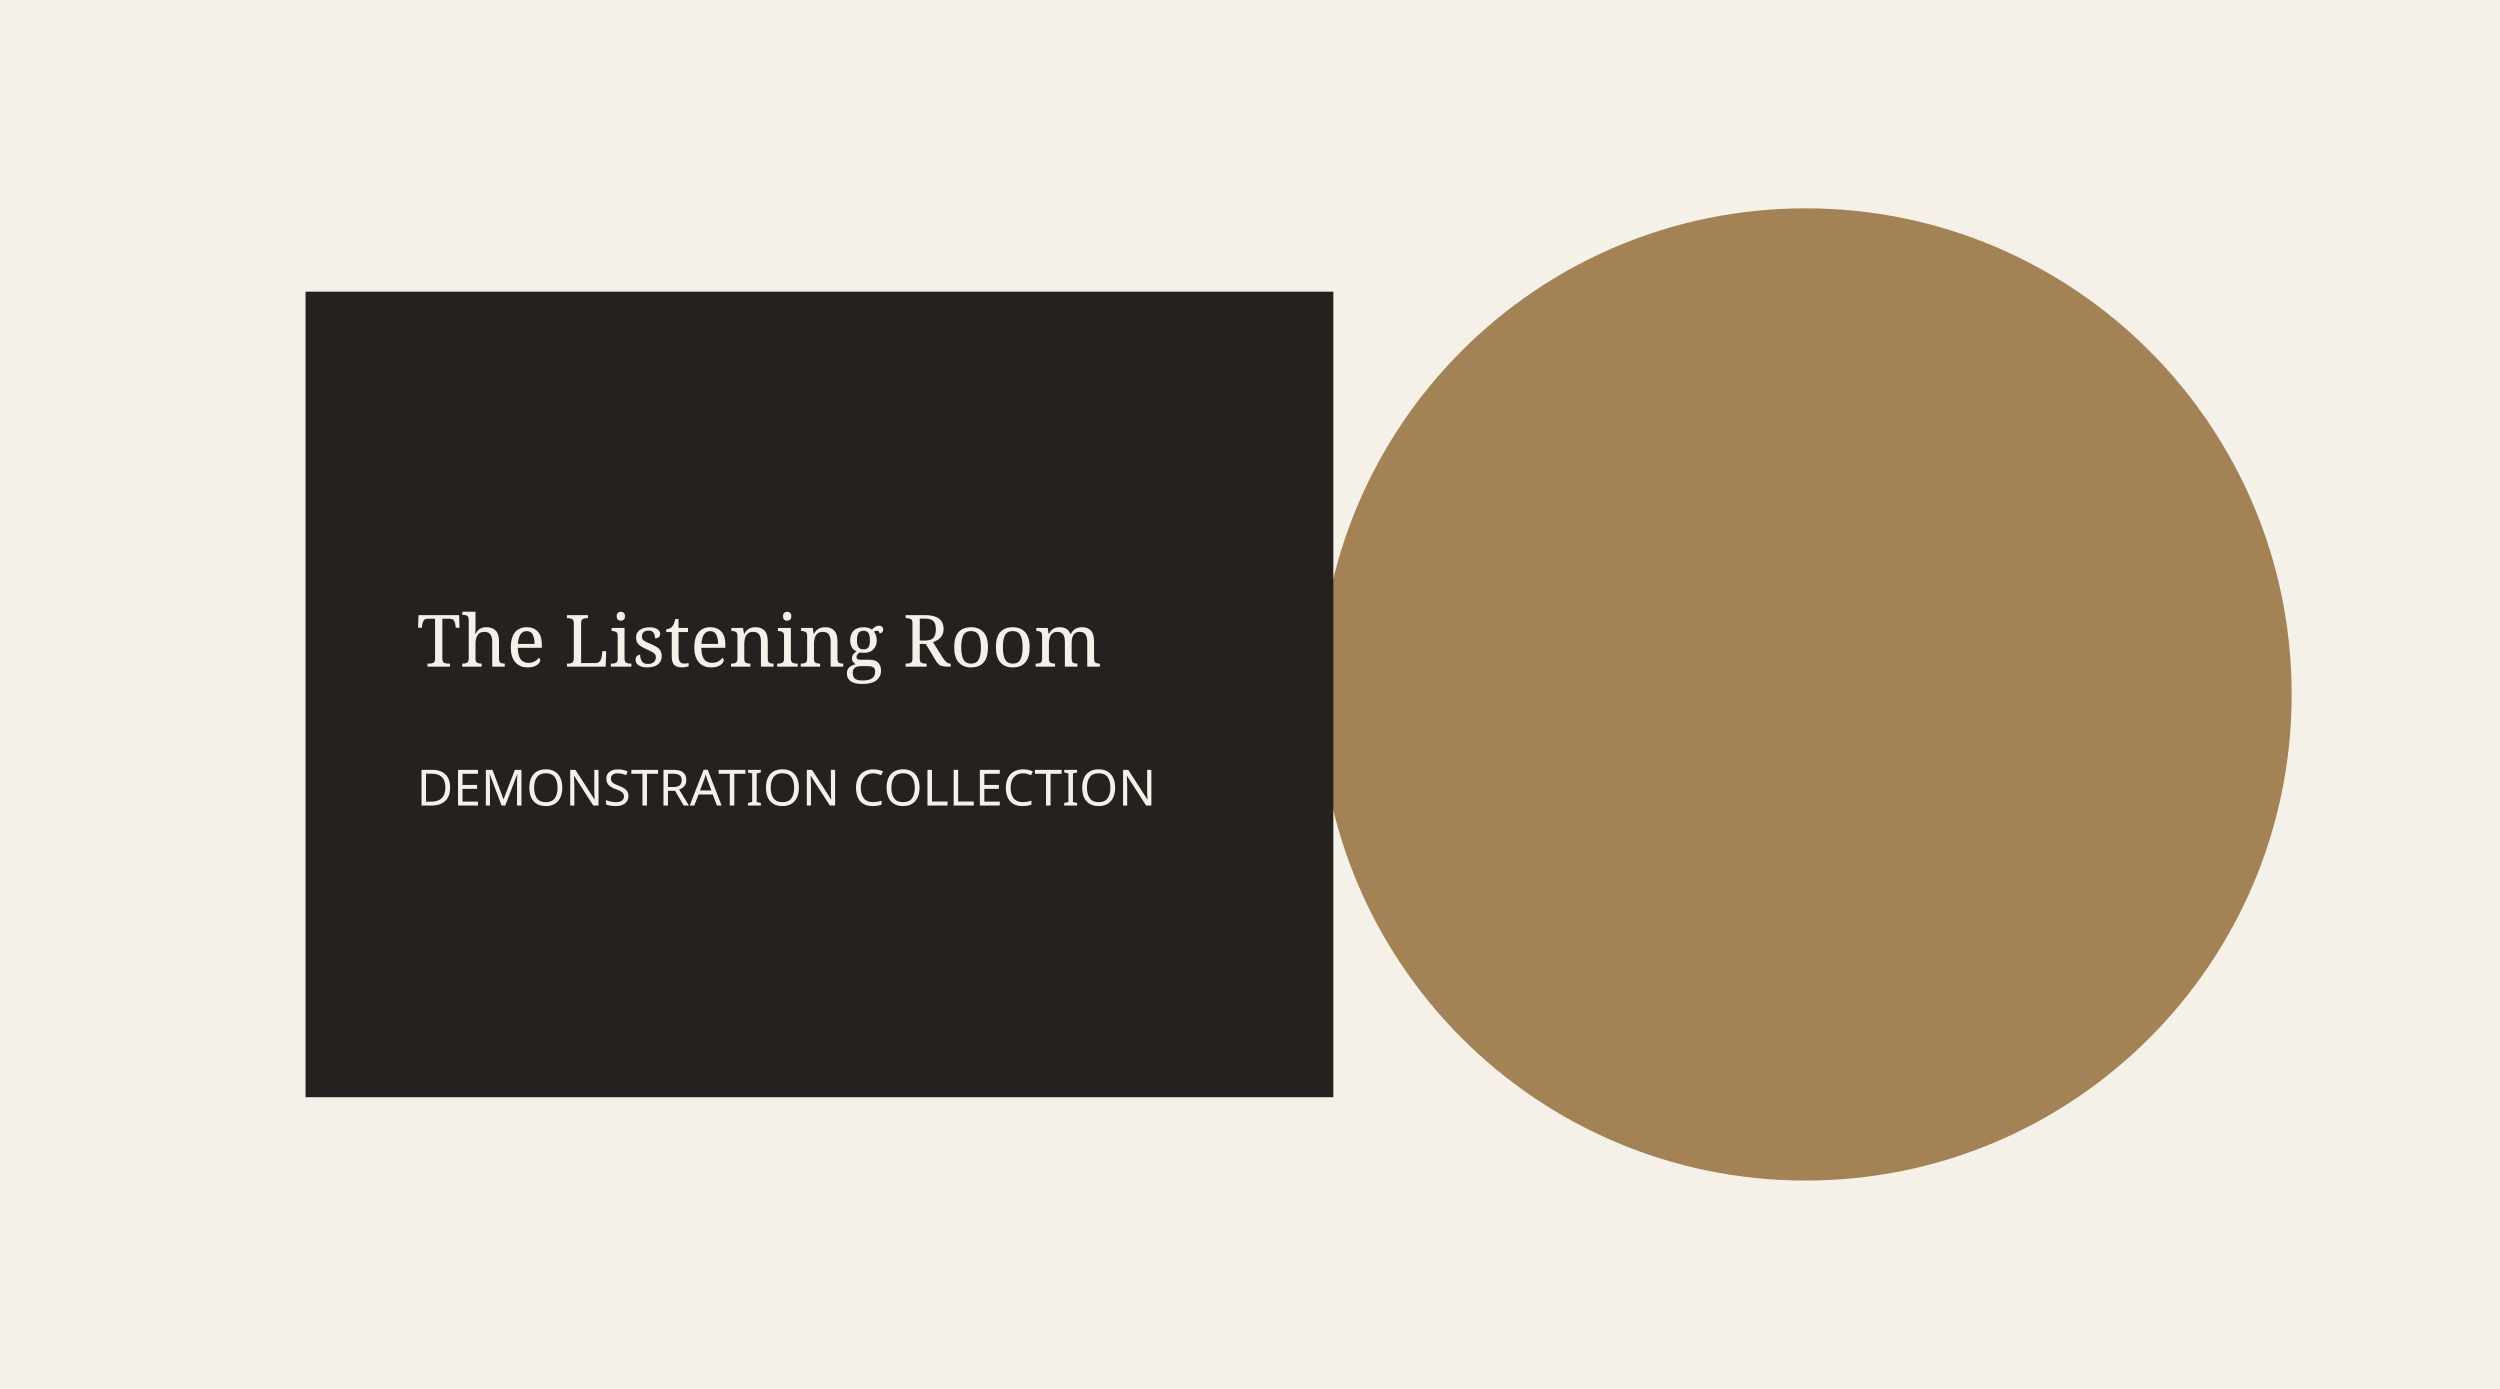
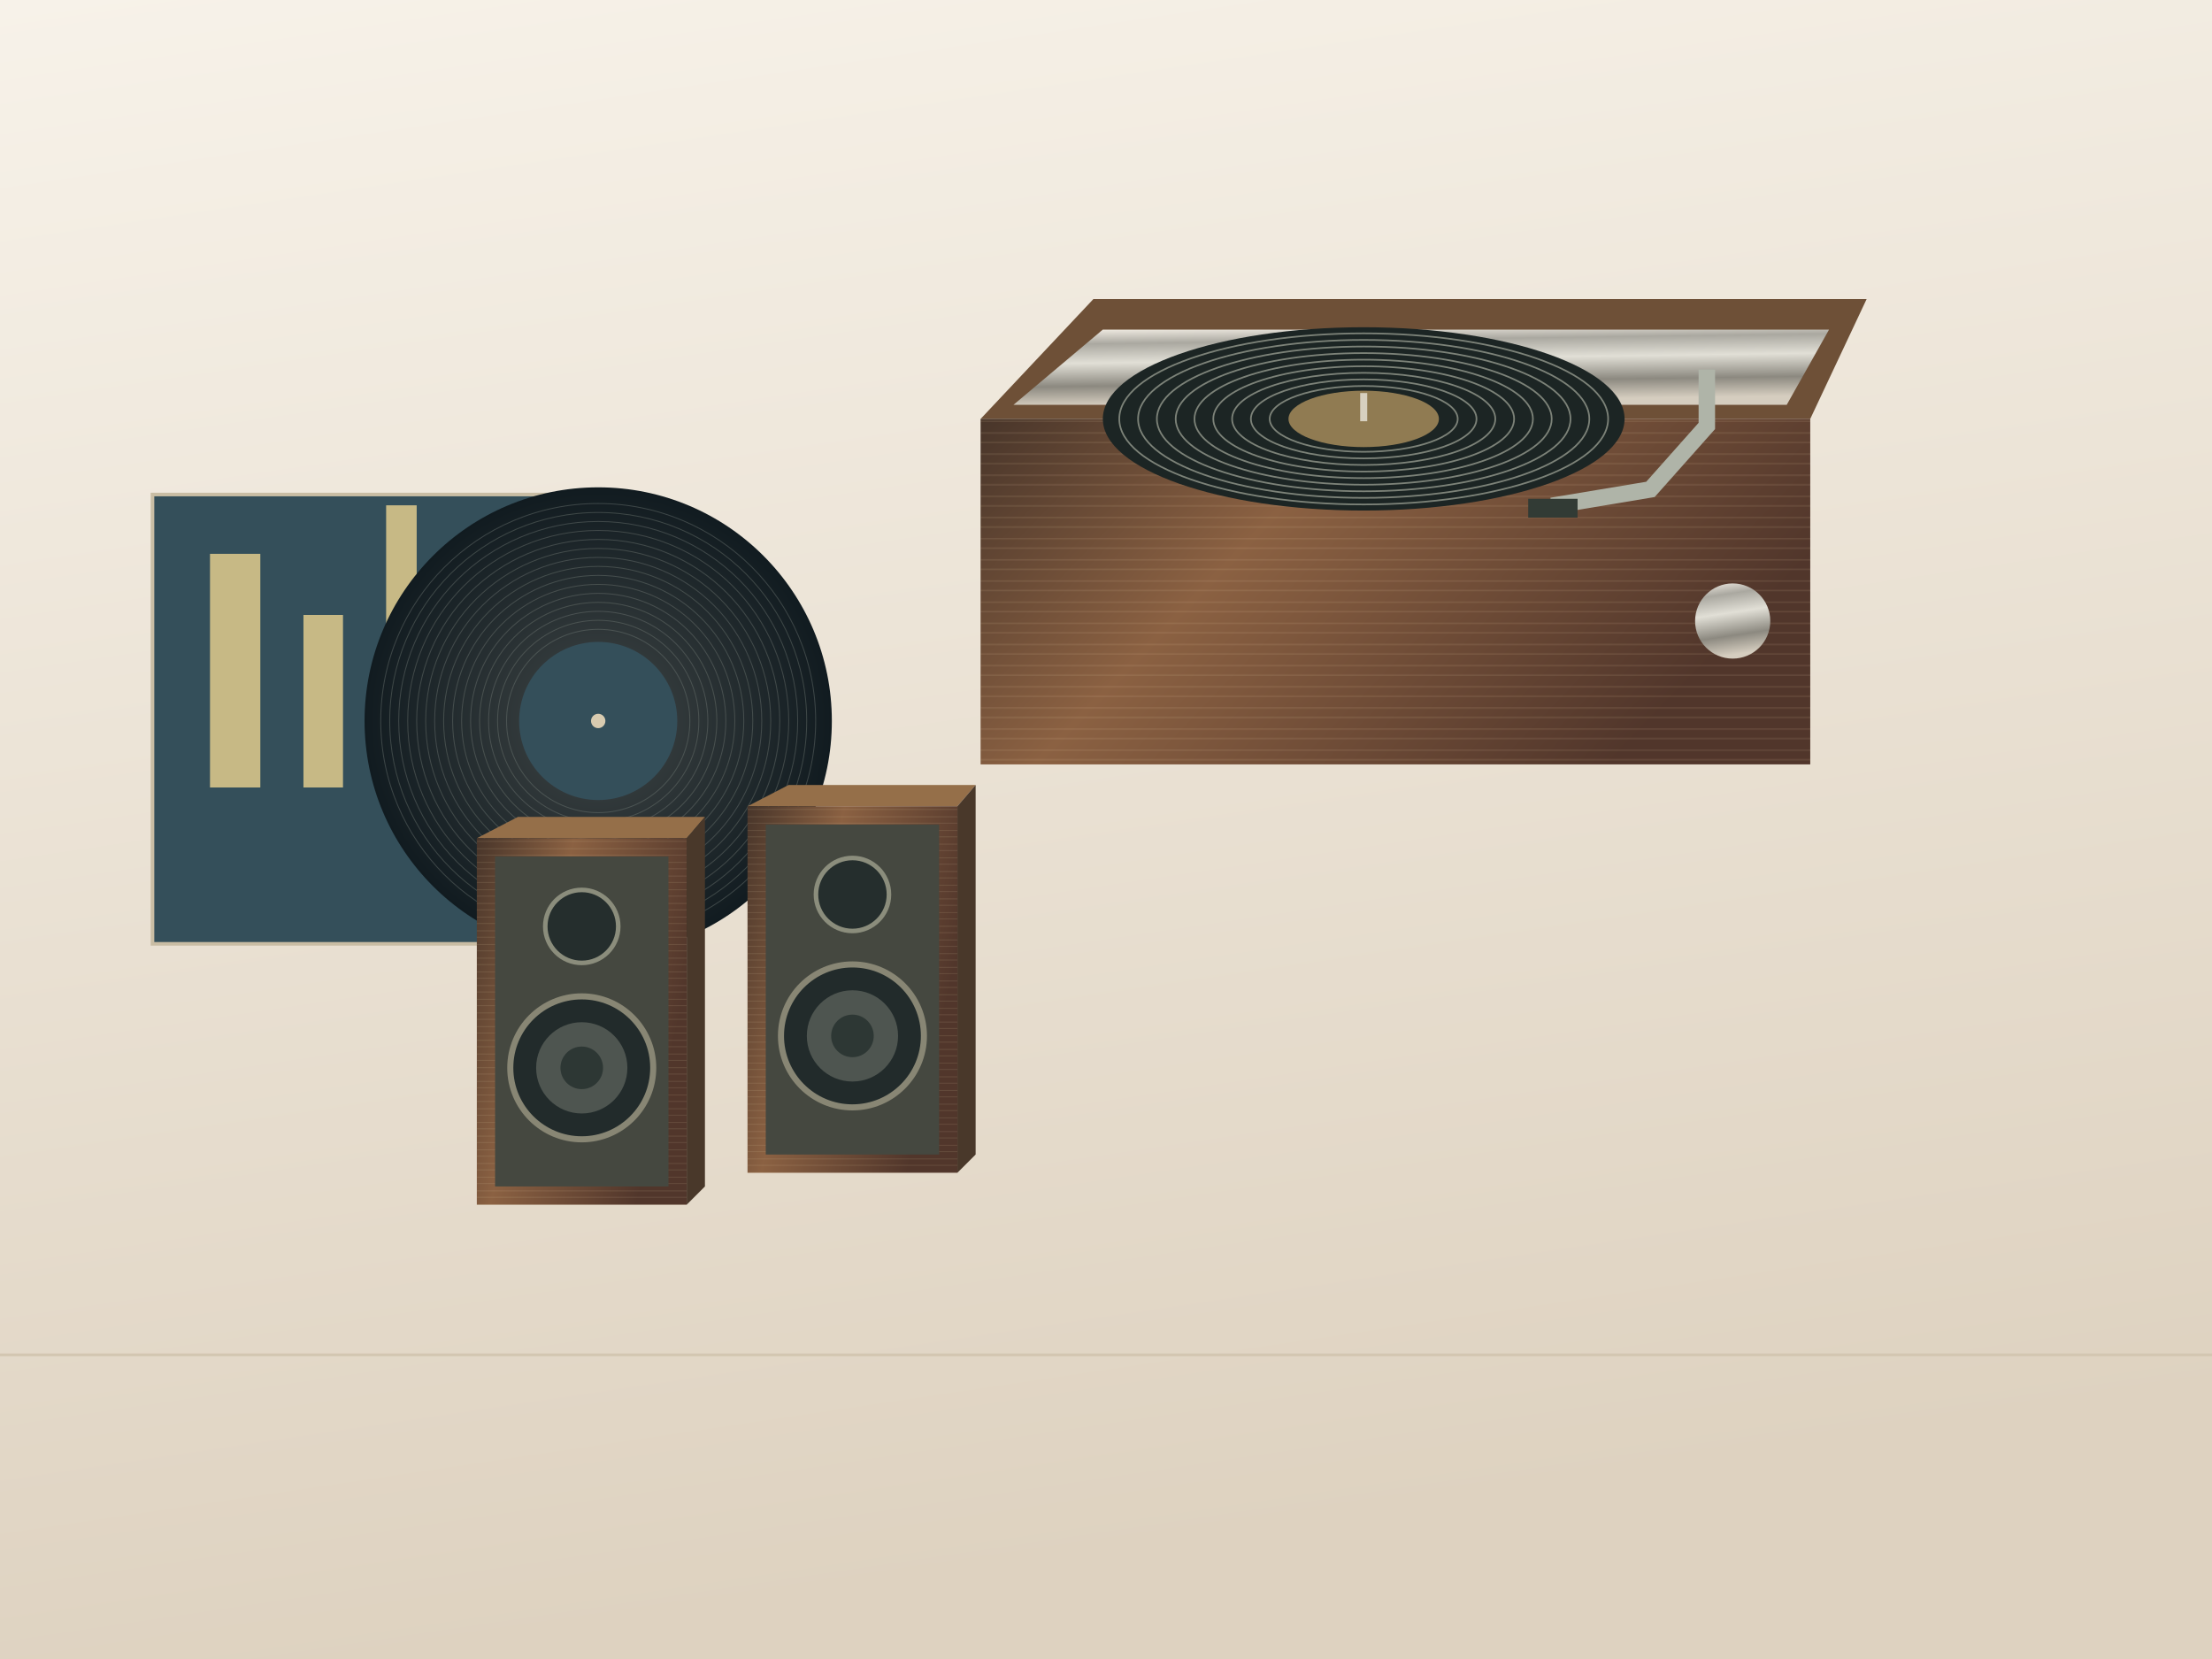
- <svg xmlns="http://www.w3.org/2000/svg" viewBox="0 0 900 500">
-   <rect width="900" height="500" fill="#f6f1e8" />
-   <circle cx="650" cy="250" r="175" fill="#a38355" />
-   <rect x="110" y="105" width="370" height="290" fill="#24211e" />
-   <text x="150" y="240" fill="#f6f1e8" font-family="serif" font-size="26">The Listening Room</text>
-   <text x="150" y="290" fill="#f6f1e8" font-family="sans-serif" font-size="18">DEMONSTRATION COLLECTION</text>
+ <svg xmlns="http://www.w3.org/2000/svg" viewBox="0 0 800 600" width="800" height="600" role="img" aria-labelledby="title desc">
+   <defs>
+     <linearGradient id="paper" x2="0.2" y2="1">
+       <stop stop-color="#f7f2e9" />
+       <stop offset="1" stop-color="#ded2c0" />
+     </linearGradient>
+     <linearGradient id="metal" x2="0.15" y2="1">
+       <stop stop-color="#f3eee5" />
+       <stop offset=".2" stop-color="#aaa8a0" />
+       <stop offset=".45" stop-color="#e1dfd6" />
+       <stop offset=".75" stop-color="#8c8980" />
+       <stop offset="1" stop-color="#d5cdbf" />
+     </linearGradient>
+     <linearGradient id="brass" x2=".6" y2="1">
+       <stop stop-color="#d3b47e" />
+       <stop offset=".4" stop-color="#9a763d" />
+       <stop offset=".65" stop-color="#e1c690" />
+       <stop offset="1" stop-color="#705332" />
+     </linearGradient>
+     <linearGradient id="wood" x2="1" y2=".4">
+       <stop stop-color="#48352a" />
+       <stop offset=".4" stop-color="#8b6142" />
+       <stop offset="1" stop-color="#51362b" />
+     </linearGradient>
+     <linearGradient id="leather" x2=".3" y2="1">
+       <stop stop-color="#4b4941" />
+       <stop offset="1" stop-color="#1f2221" />
+     </linearGradient>
+     <radialGradient id="glass">
+       <stop stop-color="#b4bdad" />
+       <stop offset=".3" stop-color="#344a49" />
+       <stop offset=".64" stop-color="#172c32" />
+       <stop offset="1" stop-color="#0c1519" />
+     </radialGradient>
+     <radialGradient id="vinyl">
+       <stop stop-color="#414747" />
+       <stop offset="1" stop-color="#111b20" />
+     </radialGradient>
+     <filter id="shadow" x="-50%" y="-80%" width="200%" height="260%">
+       <feGaussianBlur stdDeviation="9" />
+     </filter>
+     <pattern id="grain" width="14" height="9" patternUnits="userSpaceOnUse">
+       <path d="M0 2h14M0 7h14" stroke="#e9d1a8" stroke-width=".35" opacity=".2" />
+     </pattern>
+     <pattern id="cloth" width="5" height="5" patternUnits="userSpaceOnUse">
+       <path d="M0 0h5M0 0v5" stroke="#989282" stroke-width=".7" opacity=".25" />
+     </pattern>
+   </defs>
+   <rect width="800" height="600" fill="url(#paper)" />
+   <path d="M0 490h800" stroke="#d3c6b1" />
+   <g transform="translate(-30 95) scale(0.65)">
+     <rect x="131" y="129" width="250" height="250" fill="#344f5a" stroke="#c9bda4" stroke-width="2" />
+     <path d="M163 162h28v130h-28zM215 196h22v96h-22zM261 135h17v157h-17z" fill="#c7b985" />
+     <circle cx="379" cy="255" r="130" fill="url(#vinyl)" />
+     <circle cx="379" cy="255" r="51" fill="none" stroke="#6f7772" stroke-width=".5" opacity=".45" />
+     <circle cx="379" cy="255" r="56" fill="none" stroke="#6f7772" stroke-width=".5" opacity=".45" />
+     <circle cx="379" cy="255" r="61" fill="none" stroke="#6f7772" stroke-width=".5" opacity=".45" />
+     <circle cx="379" cy="255" r="66" fill="none" stroke="#6f7772" stroke-width=".5" opacity=".45" />
+     <circle cx="379" cy="255" r="71" fill="none" stroke="#6f7772" stroke-width=".5" opacity=".45" />
+     <circle cx="379" cy="255" r="76" fill="none" stroke="#6f7772" stroke-width=".5" opacity=".45" />
+     <circle cx="379" cy="255" r="81" fill="none" stroke="#6f7772" stroke-width=".5" opacity=".45" />
+     <circle cx="379" cy="255" r="86" fill="none" stroke="#6f7772" stroke-width=".5" opacity=".45" />
+     <circle cx="379" cy="255" r="91" fill="none" stroke="#6f7772" stroke-width=".5" opacity=".45" />
+     <circle cx="379" cy="255" r="96" fill="none" stroke="#6f7772" stroke-width=".5" opacity=".45" />
+     <circle cx="379" cy="255" r="101" fill="none" stroke="#6f7772" stroke-width=".5" opacity=".45" />
+     <circle cx="379" cy="255" r="106" fill="none" stroke="#6f7772" stroke-width=".5" opacity=".45" />
+     <circle cx="379" cy="255" r="111" fill="none" stroke="#6f7772" stroke-width=".5" opacity=".45" />
+     <circle cx="379" cy="255" r="116" fill="none" stroke="#6f7772" stroke-width=".5" opacity=".45" />
+     <circle cx="379" cy="255" r="121" fill="none" stroke="#6f7772" stroke-width=".5" opacity=".45" />
+     <circle cx="379" cy="255" r="44" fill="#344f5a" />
+     <circle cx="379" cy="255" r="4" fill="#d8cbb0" />
+   </g>
+   <g transform="translate(245 -10) scale(0.85)">
+     <path d="M129 190l48-51h329l-24 51z" fill="#6e5037" />
+     <path d="M129 190h353v147H129z" fill="url(#wood)" />
+     <path d="M129 190h353v147H129z" fill="url(#grain)" />
+     <path d="M143 184l38-32h309l-18 32z" fill="url(#metal)" />
+     <ellipse cx="292" cy="190" rx="111" ry="39" fill="#1c2524" />
+     <ellipse cx="292" cy="190" rx="40" ry="14.0" fill="none" stroke="#7c8278" stroke-width=".7" />
+     <ellipse cx="292" cy="190" rx="48" ry="16.8" fill="none" stroke="#7c8278" stroke-width=".7" />
+     <ellipse cx="292" cy="190" rx="56" ry="19.6" fill="none" stroke="#7c8278" stroke-width=".7" />
+     <ellipse cx="292" cy="190" rx="64" ry="22.4" fill="none" stroke="#7c8278" stroke-width=".7" />
+     <ellipse cx="292" cy="190" rx="72" ry="25.2" fill="none" stroke="#7c8278" stroke-width=".7" />
+     <ellipse cx="292" cy="190" rx="80" ry="28.0" fill="none" stroke="#7c8278" stroke-width=".7" />
+     <ellipse cx="292" cy="190" rx="88" ry="30.8" fill="none" stroke="#7c8278" stroke-width=".7" />
+     <ellipse cx="292" cy="190" rx="96" ry="33.6" fill="none" stroke="#7c8278" stroke-width=".7" />
+     <ellipse cx="292" cy="190" rx="104" ry="36.4" fill="none" stroke="#7c8278" stroke-width=".7" />
+     <ellipse cx="292" cy="190" rx="32" ry="12" fill="#907b52" />
+     <path d="M292 179v12" stroke="#d7d0bf" stroke-width="3" />
+     <path d="M438 169v24l-24 27-42 7" fill="none" stroke="#afb4a8" stroke-width="7" />
+     <rect x="362" y="224" width="21" height="8" fill="#323b35" />
+     <circle cx="449" cy="276" r="16" fill="url(#metal)" />
+   </g>
+   <g transform="translate(85 230) scale(0.55)">
+     <g transform="translate(159 133)">
+       <path d="M0 0l27-14h123l-12 14z" fill="#956f49" />
+       <path d="M138 0l12-14v243l-12 12z" fill="#49382a" />
+       <rect width="138" height="241" fill="url(#wood)" />
+       <rect width="138" height="241" fill="url(#grain)" />
+       <rect x="12" y="12" width="114" height="217" fill="#454840" />
+       <circle cx="69" cy="58" r="24" fill="#252e2d" stroke="#8b8d7c" stroke-width="3" />
+       <circle cx="69" cy="151" r="47" fill="#222b2b" stroke="#888674" stroke-width="4" />
+       <circle cx="69" cy="151" r="30" fill="#4e5550" />
+       <circle cx="69" cy="151" r="14" fill="#2d3734" />
+     </g>
+     <g transform="translate(337 112)">
+       <path d="M0 0l27-14h123l-12 14z" fill="#956f49" />
+       <path d="M138 0l12-14v243l-12 12z" fill="#49382a" />
+       <rect width="138" height="241" fill="url(#wood)" />
+       <rect width="138" height="241" fill="url(#grain)" />
+       <rect x="12" y="12" width="114" height="217" fill="#454840" />
+       <circle cx="69" cy="58" r="24" fill="#252e2d" stroke="#8b8d7c" stroke-width="3" />
+       <circle cx="69" cy="151" r="47" fill="#222b2b" stroke="#888674" stroke-width="4" />
+       <circle cx="69" cy="151" r="30" fill="#4e5550" />
+       <circle cx="69" cy="151" r="14" fill="#2d3734" />
+     </g>
+   </g>
</svg>
